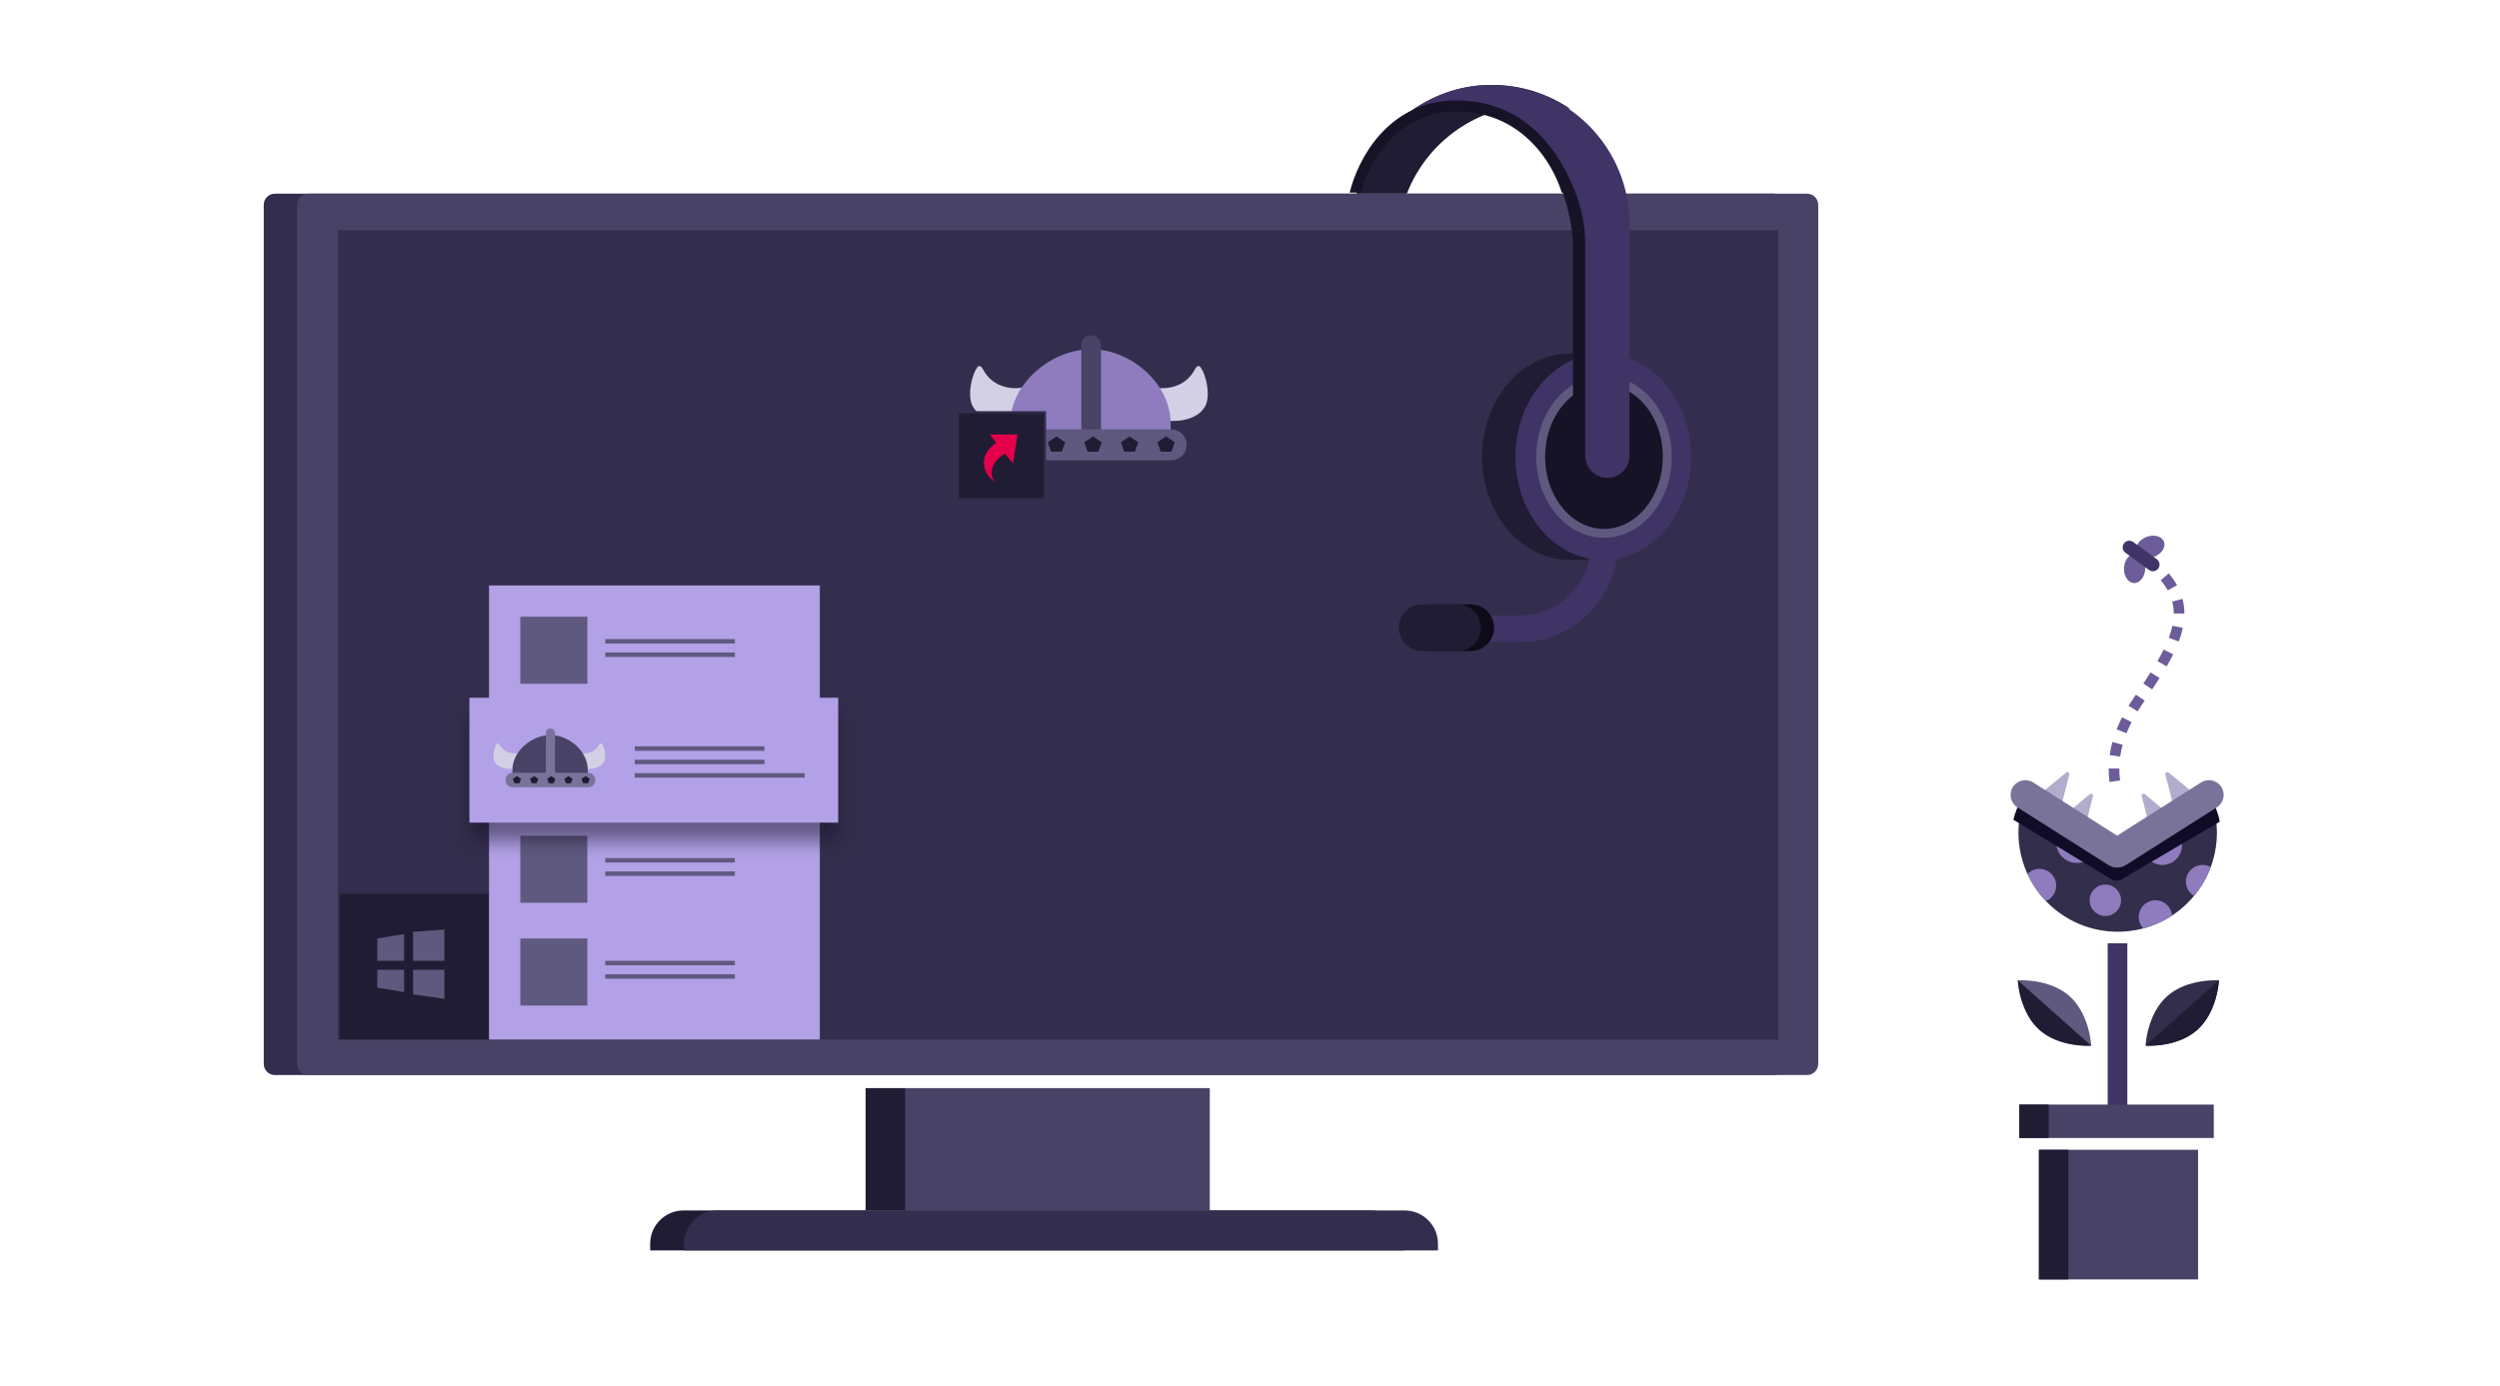
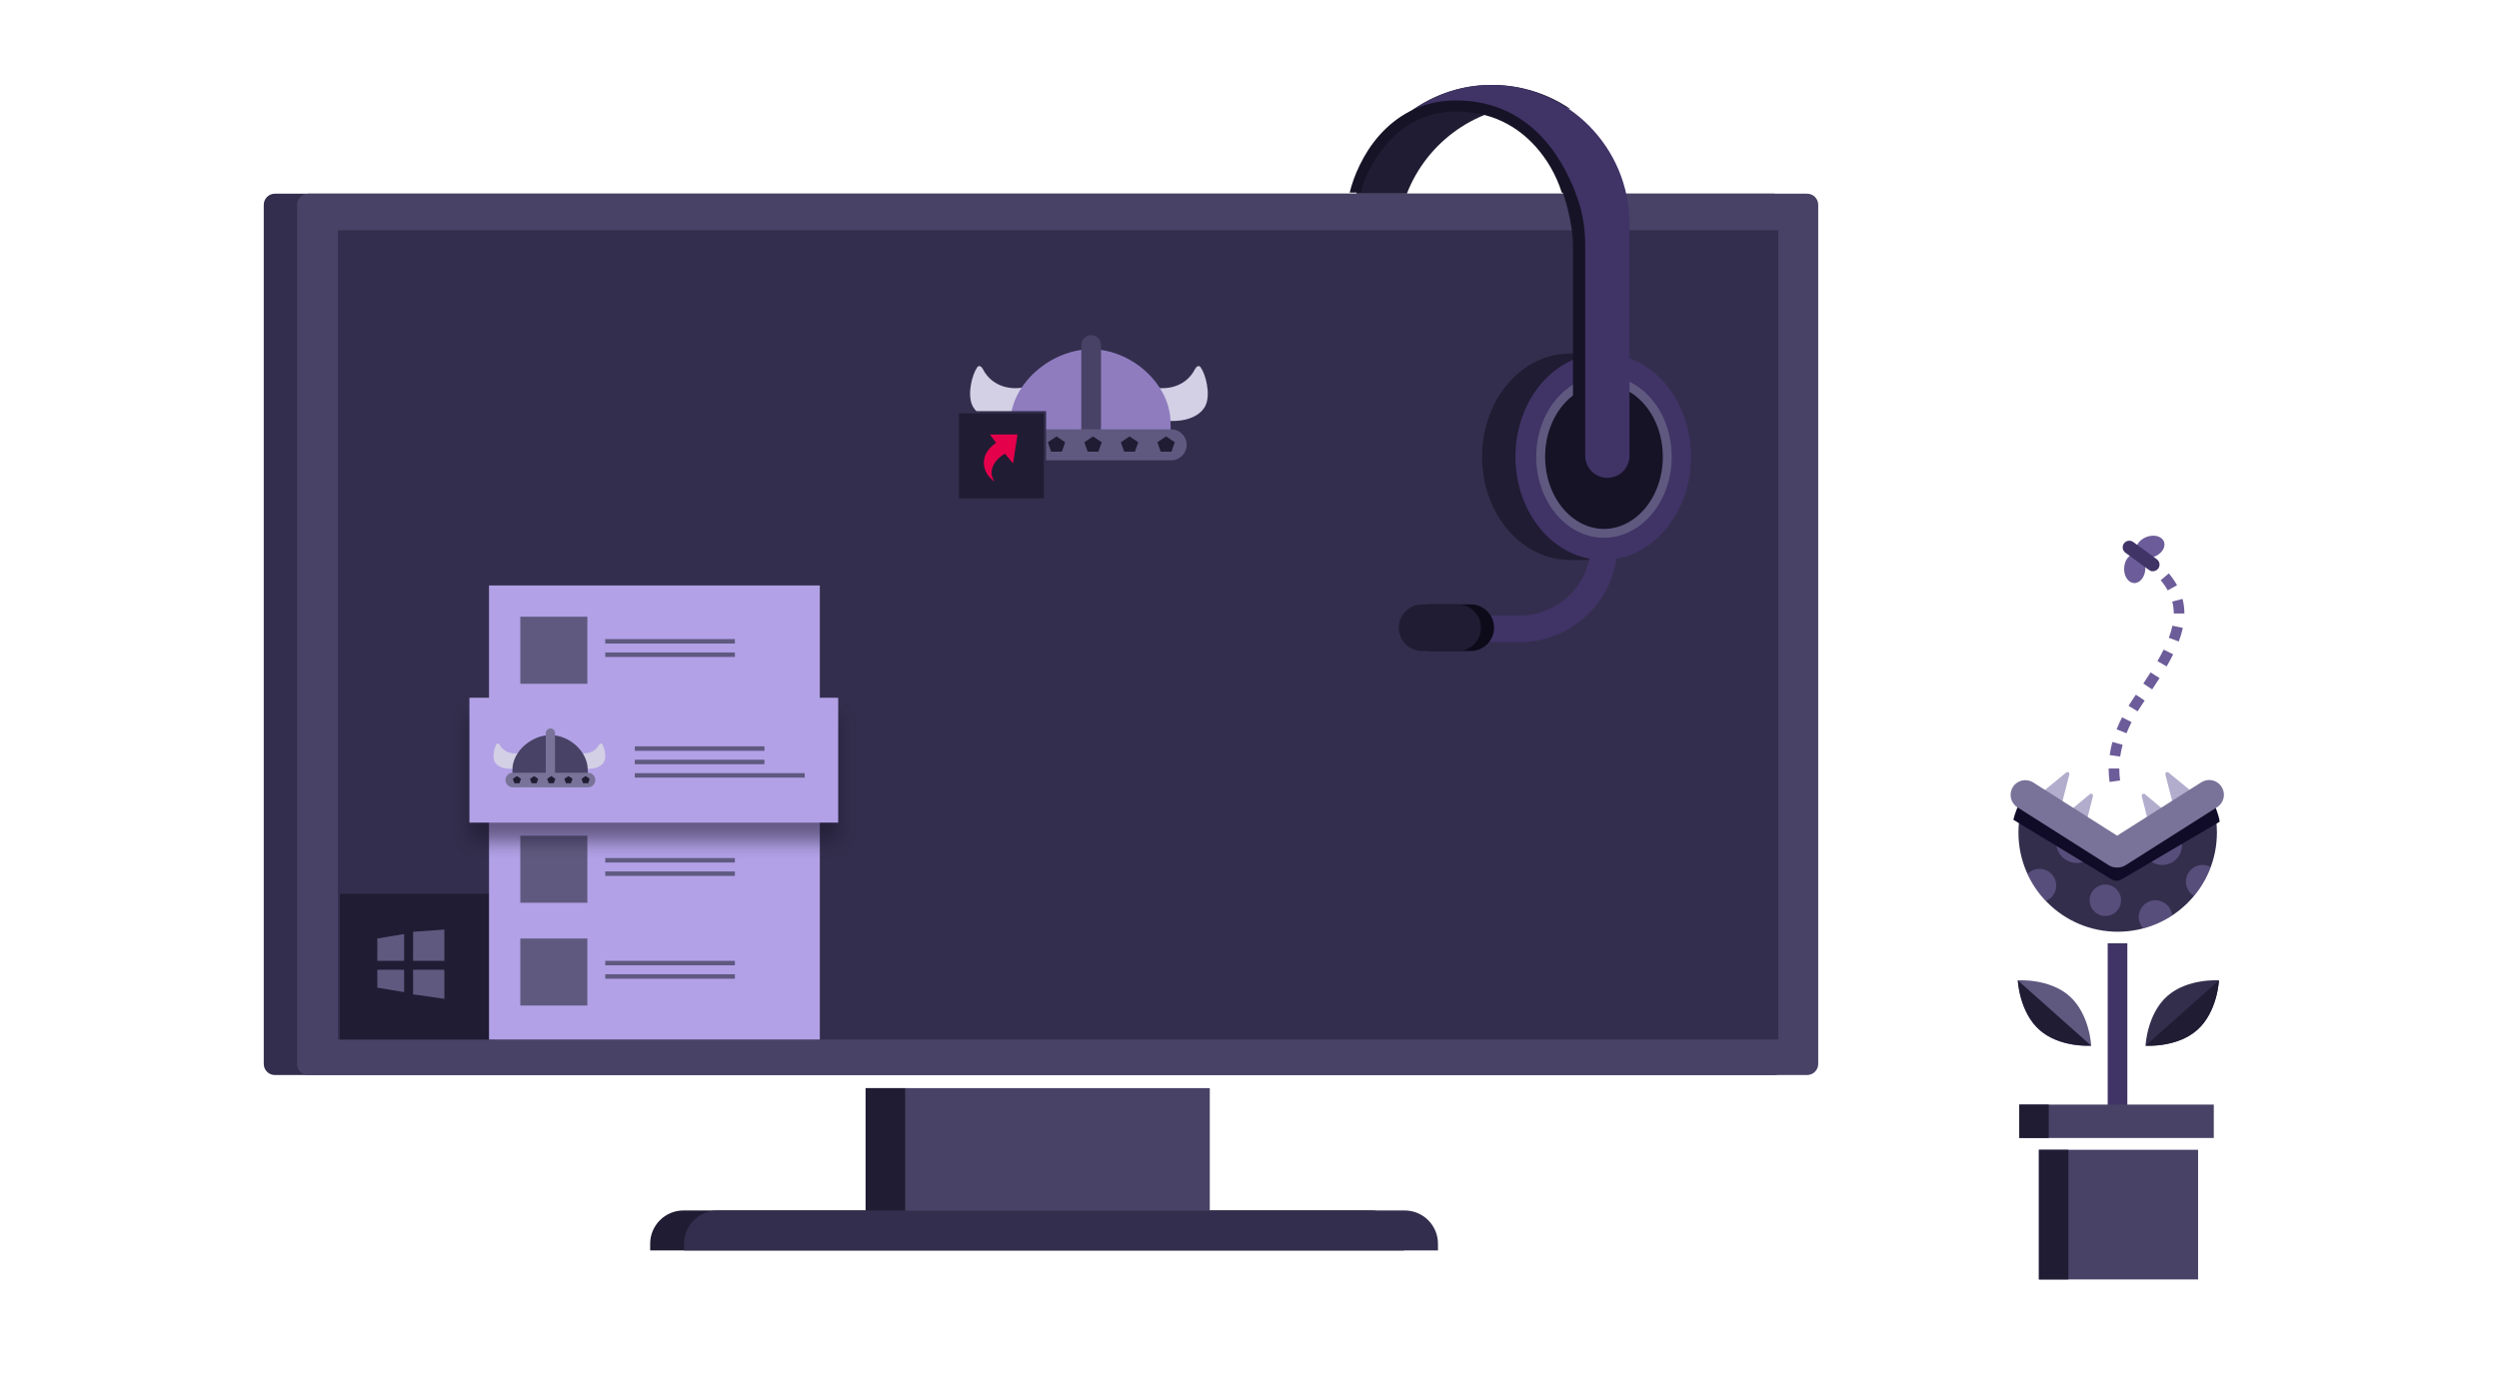
<svg xmlns="http://www.w3.org/2000/svg" width="559" height="310" viewBox="0 0 559 310" fill="none">
-   <path fill-rule="evenodd" clip-rule="evenodd" d="M474.814 166.65C474.566 167.558 474.384 168.439 474.262 169.293L471.91 168.956C472.047 168.003 472.248 167.025 472.522 166.023L474.814 166.65ZM474.063 171.969C474.059 172.894 474.123 173.785 474.245 174.64L471.892 174.974C471.755 174.007 471.682 173.001 471.687 171.958L474.063 171.969ZM476.807 161.58C476.374 162.43 475.999 163.261 475.678 164.073L473.468 163.198C473.818 162.315 474.224 161.415 474.691 160.5L476.807 161.58ZM481.708 125.033C482.131 125.366 482.533 125.702 482.914 126.039L481.339 127.818C480.993 127.512 480.626 127.206 480.236 126.898L481.708 125.033ZM478.912 158.01C478.649 158.403 478.399 158.792 478.161 159.178L476.139 157.93C476.392 157.52 476.658 157.106 476.936 156.69C477.216 156.271 477.496 155.854 477.774 155.44L479.747 156.764C479.468 157.179 479.19 157.594 478.912 158.01ZM483.071 151.725C482.537 152.567 481.984 153.413 481.421 154.262L479.441 152.949C479.999 152.108 480.542 151.277 481.064 150.454L483.071 151.725ZM485.143 128.304C485.878 129.174 486.489 130.057 486.983 130.955L484.901 132.101C484.489 131.351 483.97 130.597 483.328 129.837L485.143 128.304ZM486.118 146.409C485.672 147.31 485.181 148.214 484.657 149.118L482.601 147.927C483.104 147.058 483.57 146.201 483.989 145.355L486.118 146.409ZM488.21 134.006C488.494 135.092 488.625 136.183 488.627 137.276L486.251 137.279C486.25 136.377 486.141 135.487 485.911 134.607L488.21 134.006ZM488.276 140.503C488.06 141.521 487.751 142.537 487.371 143.55L485.147 142.715C485.492 141.795 485.764 140.894 485.951 140.01L488.276 140.503Z" fill="#6C5C99" />
-   <ellipse cx="481.003" cy="122.366" rx="2.376" ry="3.267" transform="rotate(69.5944 481.003 122.366)" fill="#6C5C99" />
-   <ellipse rx="2.376" ry="3.267" transform="matrix(0.998805 0.0488817 0.0488817 -0.998805 477.493 127.197)" fill="#6C5C99" />
-   <rect x="474.234" y="122.797" width="2.97" height="9.504" rx="1.485" transform="rotate(-53.8019 474.234 122.797)" fill="#403366" />
+   <path fill-rule="evenodd" clip-rule="evenodd" d="M474.814 166.65a21.65 21.65 0 00-.552 2.643l-2.352-.337c.137-.953.338-1.931.612-2.933l2.292.627zm-.751 5.319c-.004.925.06 1.816.182 2.671l-2.353.334a20.768 20.768 0 01-.205-3.016l2.376.011zm2.744-10.389c-.433.85-.808 1.681-1.129 2.493l-2.21-.875c.35-.883.756-1.783 1.223-2.698l2.116 1.08zm4.901-36.547c.423.333.825.669 1.206 1.006l-1.575 1.779a25.803 25.803 0 00-1.103-.92l1.472-1.865zm-2.796 32.977c-.263.393-.513.782-.751 1.168l-2.022-1.248c.253-.41.519-.824.797-1.24l.838-1.25 1.973 1.324-.835 1.246zm4.159-6.285c-.534.842-1.087 1.688-1.65 2.537l-1.98-1.313a145.02 145.02 0 001.623-2.495l2.007 1.271zm2.072-23.421c.735.87 1.346 1.753 1.84 2.651l-2.082 1.146a13.844 13.844 0 00-1.573-2.264l1.815-1.533zm.975 18.105a46.979 46.979 0 01-1.461 2.709l-2.056-1.191c.503-.869.969-1.726 1.388-2.572l2.129 1.054zm2.092-12.403a12.96 12.96 0 01.417 3.27l-2.376.003a10.56 10.56 0 00-.34-2.672l2.299-.601zm.066 6.497a21.257 21.257 0 01-.905 3.047l-2.224-.835c.345-.92.617-1.821.804-2.705l2.325.493z" fill="#6C5C99" />
+   <ellipse cx="481.003" cy="122.366" rx="2.376" ry="3.267" transform="rotate(69.594 481.003 122.366)" fill="#6C5C99" />
+   <ellipse rx="2.376" ry="3.267" transform="scale(1 -1) rotate(-2.802 -2361.838 -9826.098)" fill="#6C5C99" />
+   <rect x="474.234" y="122.797" width="2.97" height="9.504" rx="1.485" transform="rotate(-53.802 474.234 122.797)" fill="#403366" />
  <rect x="59" y="43.34" width="340.264" height="197.211" rx="2.484" fill="#332E4D" />
-   <rect x="270.617" y="270.855" width="68.055" height="27.377" transform="rotate(180 270.617 270.855)" fill="#484266" />
-   <rect x="202.562" y="270.855" width="8.942" height="27.377" transform="rotate(180 202.562 270.855)" fill="#201C33" />
-   <path d="M145.435 278.307C145.435 274.192 148.771 270.855 152.886 270.855H306.623C310.739 270.855 314.075 274.192 314.075 278.307V279.797H145.435V278.307Z" fill="#201C33" />
+   <path fill="#484266" d="M270.617 270.855h-68.055v-27.377h68.055z" />
+   <path fill="#201C33" d="M202.562 270.855h-8.942v-27.377h8.942zm-57.127 7.452a7.452 7.452 0 017.451-7.452h153.737a7.452 7.452 0 017.452 7.452v1.49h-168.64v-1.49z" />
  <rect x="66.451" y="43.34" width="340.264" height="197.211" rx="2.484" fill="#484266" />
-   <rect x="75.599" y="51.523" width="322.192" height="181.079" fill="#332E4D" />
-   <path d="M219.831 82.546C222.19 87.148 227.127 87.137 228.998 86.644L227.396 94.043C219.884 94.981 217.854 91.521 217.497 90.74C216.31 88.149 217.478 83.724 218.61 82.167C218.983 81.653 219.541 81.981 219.831 82.546Z" fill="#D3CFE5" />
-   <path d="M267.338 82.546C264.978 87.148 260.042 87.137 258.17 86.644L259.772 94.043C267.284 94.981 269.314 91.521 269.672 90.74C270.858 88.149 269.69 83.724 268.559 82.167C268.185 81.653 267.628 81.981 267.338 82.546Z" fill="#D3CFE5" />
-   <path d="M261.84 94.661C261.84 103.523 264.668 100.482 243.612 100.482C225.53 100.482 226.013 103.523 226.013 94.661C226.013 85.8 235.231 78.144 244.083 78.144C252.935 78.144 261.84 85.8 261.84 94.661Z" fill="#8E7CBF" />
-   <path d="M241.883 77.2C241.883 75.985 242.868 75 244.083 75C245.298 75 246.283 75.985 246.283 77.2V96.393H241.883V77.2Z" fill="#484266" />
+   <path fill="#332E4D" d="M75.599 51.523h322.192v181.079H75.599z" />
+   <path d="M219.831 82.546c2.359 4.602 7.296 4.591 9.167 4.098l-1.602 7.4c-7.512.938-9.542-2.523-9.899-3.304-1.187-2.59-.019-7.016 1.113-8.573.373-.514.931-.186 1.221.38zm47.507 0c-2.36 4.602-7.296 4.591-9.168 4.098l1.602 7.4c7.512.938 9.542-2.523 9.9-3.304 1.186-2.59.018-7.016-1.113-8.573-.374-.514-.931-.186-1.221.38z" fill="#D3CFE5" />
+   <path d="M261.84 94.661c0 8.862 2.828 5.821-18.228 5.821-18.082 0-17.599 3.041-17.599-5.82 0-8.862 9.218-16.518 18.07-16.518S261.84 85.8 261.84 94.661z" fill="#8E7CBF" />
+   <path d="M241.883 77.2a2.2 2.2 0 014.4 0v19.193h-4.4V77.2z" fill="#484266" />
  <rect x="222.712" y="96.078" width="42.741" height="6.921" rx="3.461" fill="#5F5980" />
-   <path d="M228.156 97.652L230.099 98.957L229.357 101.067H226.956L226.214 98.957L228.156 97.652Z" fill="#201C33" />
-   <path d="M236.327 97.652L238.27 98.957L237.528 101.067H235.126L234.384 98.957L236.327 97.652Z" fill="#201C33" />
-   <path d="M244.498 97.652L246.441 98.957L245.699 101.067H243.297L242.555 98.957L244.498 97.652Z" fill="#201C33" />
-   <path d="M252.67 97.652L254.613 98.957L253.871 101.067H251.47L250.727 98.957L252.67 97.652Z" fill="#201C33" />
-   <path d="M260.841 97.652L262.783 98.957L262.041 101.067H259.64L258.898 98.957L260.841 97.652Z" fill="#201C33" />
-   <path d="M314.699 43.341C319.192 31.717 330.487 23.471 343.712 23.471C346.325 23.471 348.863 23.793 351.288 24.399C346.298 20.992 340.264 19 333.763 19C318.899 19 306.472 29.418 303.402 43.341H314.699Z" fill="#201C33" />
-   <path d="M329.535 137.723H323.566C321.918 137.723 320.582 139.057 320.582 140.703C320.582 142.349 321.918 143.684 323.566 143.684H329.535V137.723Z" fill="#251F48" />
-   <path d="M358.883 123.457C365.902 119.933 370.821 111.744 370.821 102.204C370.821 92.665 365.902 84.475 358.883 80.952V79.106H351.422V79.107C351.339 79.106 351.256 79.106 351.173 79.106C340.321 79.106 331.525 89.447 331.525 102.204C331.525 114.962 340.321 125.303 351.173 125.303C351.256 125.303 351.339 125.303 351.422 125.302V125.303H358.883V123.457Z" fill="#201C33" />
-   <path d="M339.931 143.683H328.487C326.841 143.683 325.506 142.349 325.506 140.703C325.506 139.057 326.841 137.722 328.487 137.722H339.931C348.219 137.722 355.027 131.397 355.779 123.316H361.767C361 134.693 351.517 143.683 339.931 143.683Z" fill="#403366" />
+   <path d="M228.156 97.652l1.943 1.305-.742 2.11h-2.401l-.742-2.11 1.942-1.305zm8.171 0l1.943 1.305-.742 2.11h-2.402l-.742-2.11 1.943-1.305zm8.171 0l1.943 1.305-.742 2.11h-2.402l-.742-2.11 1.943-1.305zm8.172 0l1.943 1.305-.742 2.11h-2.401l-.743-2.11 1.943-1.305zm8.171 0l1.942 1.305-.742 2.11h-2.401l-.742-2.11 1.943-1.305zm53.858-54.312c4.493-11.623 15.788-19.87 29.013-19.87 2.613 0 5.151.323 7.576.93a30.975 30.975 0 00-17.525-5.4c-14.864 0-27.291 10.418-30.361 24.34h11.297z" fill="#201C33" />
+   <path d="M329.535 137.723h-5.969a2.982 2.982 0 00-2.984 2.98 2.983 2.983 0 002.984 2.981h5.969v-5.961z" fill="#251F48" />
+   <path d="M358.883 123.457c7.019-3.524 11.938-11.713 11.938-21.253 0-9.54-4.919-17.728-11.938-21.252v-1.846h-7.461v.001a17.224 17.224 0 00-.249-.001c-10.852 0-19.648 10.341-19.648 23.098 0 12.758 8.796 23.099 19.648 23.099l.249-.001v.001h7.461v-1.846z" fill="#201C33" />
+   <path d="M339.931 143.683h-11.444a2.98 2.98 0 110-5.961h11.444c8.288 0 15.096-6.325 15.848-14.406h5.988c-.767 11.377-10.25 20.367-21.836 20.367z" fill="#403366" />
  <ellipse cx="358.634" cy="102.204" rx="19.648" ry="23.099" fill="#403366" />
-   <path d="M372.948 102.206C372.948 111.845 366.449 119.344 358.79 119.344C351.131 119.344 344.633 111.845 344.633 102.206C344.633 92.566 351.131 85.068 358.79 85.068C366.449 85.068 372.948 92.566 372.948 102.206Z" fill="#161326" stroke="#5F5980" stroke-width="1.987" />
-   <path d="M347.116 37.629C350.345 43.093 351.859 51.015 351.859 54.619V101.958C351.859 104.702 354.104 106.926 356.848 106.926C359.592 106.926 361.835 104.702 361.835 101.958V50.135C361.835 48.153 360.139 38.266 359.784 36.387L347.116 37.629Z" fill="#161326" />
-   <path d="M323.618 23.483C321.015 23.483 318.734 23.856 316.318 24.464C321.289 21.048 327.054 19 333.53 19C350.635 19 364.503 32.94 364.503 50.135V101.97C364.503 104.706 362.284 106.925 359.547 106.925C356.81 106.925 354.591 104.706 354.591 101.97V54.618C354.591 37.423 340.724 23.483 323.618 23.483Z" fill="#403366" />
-   <path fill-rule="evenodd" clip-rule="evenodd" d="M343.48 32.776C339.643 28.514 333.775 24.733 324.988 24.971C318.534 25.146 313.775 28.145 310.411 31.923C307.027 35.725 305.127 39.995 304.396 43.1H301.912C302.724 39.653 304.859 34.424 308.556 30.272C312.274 26.095 317.643 22.685 324.92 22.488C334.57 22.227 341.101 26.421 345.326 31.115C349.521 35.775 351.759 41.304 352.332 43.1H349.352C348.835 41.478 347.347 37.072 343.48 32.776Z" fill="#161326" />
+   <path d="M372.948 102.206c0 9.639-6.499 17.138-14.158 17.138s-14.157-7.499-14.157-17.138c0-9.64 6.498-17.138 14.157-17.138s14.158 7.498 14.158 17.138z" fill="#161326" stroke="#5F5980" stroke-width="1.987" />
+   <path d="M347.116 37.629c3.229 5.464 4.743 13.386 4.743 16.99v47.339c0 2.744 2.245 4.968 4.989 4.968 2.744 0 4.987-2.224 4.987-4.968V50.135c0-1.982-1.696-11.869-2.051-13.748l-12.668 1.242z" fill="#161326" />
+   <path d="M323.618 23.483c-2.603 0-4.884.373-7.3.981C321.289 21.048 327.054 19 333.53 19c17.105 0 30.973 13.94 30.973 31.135v51.835a4.956 4.956 0 01-9.912 0V54.618c0-17.195-13.867-31.135-30.973-31.135z" fill="#403366" />
+   <path fill-rule="evenodd" clip-rule="evenodd" d="M343.48 32.776c-3.837-4.262-9.705-8.043-18.492-7.805-6.454.175-11.213 3.174-14.577 6.952-3.384 3.802-5.284 8.073-6.015 11.177h-2.484c.812-3.447 2.947-8.676 6.644-12.828 3.718-4.177 9.087-7.587 16.364-7.784 9.65-.261 16.181 3.933 20.406 8.627 4.195 4.66 6.433 10.189 7.006 11.985h-2.98a28.041 28.041 0 00-5.872-10.324z" fill="#161326" />
  <rect x="314.828" y="135.238" width="19.373" height="10.432" rx="5.216" fill="#0D0A1A" />
  <rect x="312.896" y="135.238" width="18.38" height="10.432" rx="5.216" fill="#201C33" />
-   <path d="M153.021 278.307C153.021 274.192 156.357 270.855 160.472 270.855H314.209C318.325 270.855 321.661 274.192 321.661 278.307V279.797H153.021V278.307Z" fill="#332E4D" />
-   <path d="M456.083 257.277H491.688V286.289H456.083V257.277Z" fill="#484266" />
-   <rect x="471.468" y="211.074" width="4.396" height="37.412" fill="#403366" />
-   <path d="M491.507 230.45C496.04 226.414 496.352 219.366 496.352 219.366C496.352 219.366 489.315 218.863 484.781 222.899C480.248 226.935 479.936 233.983 479.936 233.983C479.936 233.983 486.973 234.486 491.507 230.45Z" fill="#332E4C" />
-   <path d="M479.938 233.983C480.117 233.995 487.031 234.434 491.506 230.45C495.97 226.475 496.341 219.579 496.351 219.371L479.938 233.983Z" fill="#201C33" />
-   <path d="M456.208 230.45C451.675 226.414 451.363 219.366 451.363 219.366C451.363 219.366 458.4 218.863 462.933 222.899C467.467 226.935 467.779 233.983 467.779 233.983C467.779 233.983 460.741 234.486 456.208 230.45Z" fill="#5F5980" />
-   <path d="M467.777 233.983C467.598 233.995 460.684 234.434 456.21 230.45C451.745 226.475 451.374 219.579 451.364 219.371L467.777 233.983Z" fill="#201C33" />
-   <path fill-rule="evenodd" clip-rule="evenodd" d="M473.485 191.024C473.485 191.066 473.531 191.091 473.567 191.069C473.584 191.058 473.606 191.058 473.623 191.069C473.659 191.091 473.705 191.066 473.705 191.024V191.016C473.705 190.995 473.715 190.977 473.732 190.966L492.124 179.533C493.289 178.809 494.833 179.318 495.18 180.645C495.652 182.446 495.903 184.336 495.903 186.285C495.903 198.544 485.965 208.483 473.705 208.483C461.445 208.483 451.507 198.544 451.507 186.285C451.507 184.382 451.746 182.536 452.196 180.774C452.537 179.44 454.086 178.924 455.255 179.651L473.458 190.966C473.475 190.977 473.485 190.995 473.485 191.016V191.024Z" fill="#332E4C" />
-   <mask id="mask0" mask-type="alpha" maskUnits="userSpaceOnUse" x="451" y="177" width="45" height="32">
-     <path fill-rule="evenodd" clip-rule="evenodd" d="M473.705 190.682L473.595 190.614L473.485 190.682V190.546L453.145 177.902C452.089 180.489 451.507 183.32 451.507 186.287C451.507 198.546 461.445 208.485 473.705 208.485C485.965 208.485 495.903 198.546 495.903 186.287C495.903 183.278 495.304 180.409 494.22 177.793L473.705 190.546V190.682Z" fill="#7360AC" />
+   <path d="M153.021 278.307a7.452 7.452 0 017.451-7.452h153.737a7.452 7.452 0 017.452 7.452v1.49h-168.64v-1.49z" fill="#332E4D" />
+   <path d="M456.083 257.277h35.605v29.012h-35.605v-29.012z" fill="#484266" />
+   <path fill="#403366" d="M471.468 211.074h4.396v37.412h-4.396z" />
+   <path d="M491.507 230.45c4.533-4.036 4.845-11.084 4.845-11.084s-7.037-.503-11.571 3.533c-4.533 4.036-4.845 11.084-4.845 11.084s7.037.503 11.571-3.533z" fill="#332E4C" />
+   <path d="M479.938 233.983c.179.012 7.093.451 11.568-3.533 4.464-3.975 4.835-10.871 4.845-11.079l-16.413 14.612z" fill="#201C33" />
+   <path d="M456.208 230.45c-4.533-4.036-4.845-11.084-4.845-11.084s7.037-.503 11.57 3.533c4.534 4.036 4.846 11.084 4.846 11.084s-7.038.503-11.571-3.533z" fill="#5F5980" />
+   <path d="M467.777 233.983c-.179.012-7.093.451-11.567-3.533-4.465-3.975-4.836-10.871-4.846-11.079l16.413 14.612z" fill="#201C33" />
+   <path fill-rule="evenodd" clip-rule="evenodd" d="M473.485 191.024c0 .042.046.067.082.045a.052.052 0 01.056 0 .053.053 0 00.082-.045v-.008c0-.021.01-.039.027-.05l18.392-11.433c1.165-.724 2.709-.215 3.056 1.112a22.22 22.22 0 01.723 5.64c0 12.259-9.938 22.198-22.198 22.198s-22.198-9.939-22.198-22.198c0-1.903.239-3.749.689-5.511.341-1.334 1.89-1.85 3.059-1.123l18.203 11.315a.058.058 0 01.027.05v.008z" fill="#332E4C" />
+   <mask id="a" maskUnits="userSpaceOnUse" x="451" y="177" width="45" height="32">
+     <path fill-rule="evenodd" clip-rule="evenodd" d="M473.705 190.682l-.11-.068-.11.068v-.136l-20.34-12.644a22.137 22.137 0 00-1.638 8.385c0 12.259 9.938 22.198 22.198 22.198s22.198-9.939 22.198-22.198c0-3.009-.599-5.878-1.683-8.494l-20.515 12.753v.136z" fill="#7360AC" />
  </mask>
-   <g mask="url(#mask0)">
-     <circle cx="482.151" cy="205.189" r="3.736" fill="#8E7CBF" />
-     <circle cx="492.701" cy="197.275" r="3.736" fill="#8E7CBF" />
-     <circle cx="456.217" cy="198.154" r="3.736" fill="#8E7CBF" />
-     <circle cx="470.942" cy="201.45" r="3.517" fill="#8E7CBF" />
-     <circle cx="464.569" cy="188.483" r="4.615" fill="#8E7CBF" />
-     <circle cx="483.69" cy="189.146" r="4.396" fill="#8E7CBF" />
+   <g mask="url(#a)" fill="#8E7CBF">
+     <circle cx="482.151" cy="205.189" r="3.736" />
+     <circle cx="492.701" cy="197.275" r="3.736" />
+     <circle cx="456.217" cy="198.154" r="3.736" />
+     <circle cx="470.942" cy="201.45" r="3.517" />
+     <circle cx="464.569" cy="188.483" r="4.615" />
+     <circle cx="483.69" cy="189.146" r="4.396" />
  </g>
-   <path d="M474.575 196.768L496.522 183.87C496.294 182.182 495.443 180.286 494.962 179.141L473.672 191.367V191.498L473.558 191.432L473.443 191.498V191.367L451.97 179.035C451.451 180.251 450.639 182.118 450.368 183.431L472.321 196.752C473.013 197.171 473.878 197.177 474.575 196.768Z" fill="#100B26" />
-   <path d="M462.187 172.854L457.073 177.055L461.249 179.692L462.892 173.303C462.998 172.892 462.516 172.584 462.187 172.854Z" fill="#B2ADCC" />
-   <path d="M467.462 177.706L463.667 180.88L466.948 182.99L468.17 178.151C468.274 177.738 467.789 177.433 467.462 177.706Z" fill="#B2ADCC" />
-   <path d="M485.074 172.854L490.188 177.055L486.013 179.692L484.37 173.303C484.264 172.892 484.746 172.584 485.074 172.854Z" fill="#B2ADCC" />
-   <path d="M479.8 177.706L483.595 180.88L480.314 182.99L479.092 178.151C478.987 177.738 479.473 177.433 479.8 177.706Z" fill="#B2ADCC" />
-   <path d="M450.262 176.101C451.238 174.564 453.275 174.108 454.812 175.084L473.583 186.992L492.354 175.084C493.891 174.108 495.928 174.564 496.904 176.101C497.879 177.639 497.424 179.676 495.886 180.651L475.472 193.603C474.886 193.974 474.228 194.138 473.583 194.114C472.939 194.138 472.28 193.974 471.694 193.603L451.28 180.651C449.743 179.676 449.287 177.639 450.262 176.101Z" fill="#797399" />
-   <path d="M451.687 247.164H495.204V254.637H451.687V247.164Z" fill="#484266" />
-   <rect x="456.083" y="257.277" width="6.593" height="29.011" fill="#201C33" />
-   <rect x="451.687" y="247.164" width="6.593" height="7.473" fill="#201C33" />
-   <rect x="142.401" y="167" width="29" height="1" fill="#5F5980" />
-   <rect x="142.401" y="170" width="29" height="1" fill="#5F5980" />
-   <rect x="142.401" y="173" width="38" height="1" fill="#5F5980" />
-   <rect x="214.25" y="92.25" width="19.5" height="19.5" fill="#201C33" stroke="#332E4C" stroke-width="0.5" />
-   <path d="M221.443 97.227L222.807 99.092C218.21 102.288 220.321 106.487 222.512 107.746C220.436 104.978 223.468 102.096 224.816 101.532L226.6 103.696L227.614 97.227H221.443Z" fill="#E5004C" />
-   <rect x="76" y="200" width="34.451" height="32.604" fill="#201C33" />
-   <path d="M92.401 215V208.5L99.401 208V215H92.401Z" fill="#5F5980" />
-   <path d="M92.401 222.5V217H99.401V223.5L92.401 222.5Z" fill="#5F5980" />
-   <path d="M90.401 209L84.401 210V215H90.401V209Z" fill="#5F5980" />
-   <path d="M84.401 221V217H90.401V222L84.401 221Z" fill="#5F5980" />
-   <rect x="109.386" y="131" width="74" height="101.604" fill="#B2A1E6" />
-   <rect x="116.386" y="138" width="15" height="15" fill="#5F5980" />
-   <rect x="135.386" y="143" width="29" height="1" fill="#5F5980" />
-   <rect x="135.386" y="146" width="29" height="1" fill="#5F5980" />
-   <rect x="116.386" y="187" width="15" height="15" fill="#5F5980" />
-   <rect x="135.386" y="192" width="29" height="1" fill="#5F5980" />
-   <rect x="135.386" y="195" width="29" height="1" fill="#5F5980" />
-   <rect x="116.386" y="210" width="15" height="15" fill="#5F5980" />
-   <rect x="135.386" y="215" width="29" height="1" fill="#5F5980" />
-   <rect x="135.386" y="218" width="29" height="1" fill="#5F5980" />
+   <path d="M474.575 196.768l21.947-12.898c-.228-1.688-1.079-3.584-1.56-4.729l-21.29 12.226v.131l-.114-.066-.115.066v-.131l-21.473-12.332c-.519 1.216-1.331 3.083-1.602 4.396l21.953 13.321a2.2 2.2 0 002.254.016z" fill="#100B26" />
+   <path d="M462.187 172.854l-5.114 4.201 4.176 2.637 1.643-6.389a.44.44 0 00-.705-.449zm5.275 4.852l-3.795 3.174 3.281 2.11 1.222-4.839a.44.44 0 00-.708-.445zm17.612-4.852l5.114 4.201-4.175 2.637-1.643-6.389a.44.44 0 01.704-.449zm-5.274 4.852l3.795 3.174-3.281 2.11-1.222-4.839a.44.44 0 01.708-.445z" fill="#B2ADCC" />
+   <path d="M450.262 176.101a3.297 3.297 0 014.55-1.017l18.771 11.908 18.771-11.908a3.297 3.297 0 113.532 5.567l-20.414 12.952a3.291 3.291 0 01-1.889.511 3.293 3.293 0 01-1.889-.511l-20.414-12.952a3.298 3.298 0 01-1.018-4.55z" fill="#797399" />
+   <path d="M451.687 247.164h43.517v7.473h-43.517v-7.473z" fill="#484266" />
+   <path fill="#201C33" d="M456.083 257.277h6.593v29.011h-6.593zm-4.396-10.113h6.593v7.473h-6.593z" />
+   <path fill="#5F5980" d="M142.401 167h29v1h-29zm0 3h29v1h-29zm0 3h38v1h-38z" />
+   <path fill="#201C33" stroke="#332E4C" stroke-width=".5" d="M214.25 92.25h19.5v19.5h-19.5z" />
+   <path d="M221.443 97.227l1.364 1.865c-4.597 3.196-2.486 7.395-.295 8.654-2.076-2.768.956-5.65 2.304-6.214l1.784 2.164 1.014-6.47h-6.171z" fill="#E5004C" />
+   <path fill="#201C33" d="M76 200h34.451v32.604H76z" />
+   <path d="M92.401 215v-6.5l7-.5v7h-7zm0 7.5V217h7v6.5l-7-1zm-2-13.5l-6 1v5h6v-6zm-6 12v-4h6v5l-6-1z" fill="#5F5980" />
+   <path fill="#B2A1E6" d="M109.386 131h74v101.604h-74z" />
+   <path fill="#5F5980" d="M116.386 138h15v15h-15zm19 5h29v1h-29zm0 3h29v1h-29zm-19 41h15v15h-15zm19 5h29v1h-29zm0 3h29v1h-29zm-19 15h15v15h-15zm19 5h29v1h-29zm0 3h29v1h-29z" />
  <g filter="url(#filter0_d)">
-     <rect x="105" y="156.129" width="82.499" height="27.943" fill="#B2A1E6" />
+     <path fill="#B2A1E6" d="M105 156.129h82.499v27.943H105z" />
  </g>
-   <path d="M111.835 166.763C112.984 168.711 115.178 168.699 116.027 168.475L115.274 171.954C111.742 172.395 110.787 170.768 110.619 170.4C110.107 169.283 110.528 167.439 111.011 166.577C111.232 166.184 111.606 166.374 111.835 166.763Z" fill="#D3CFE5" />
-   <path d="M133.936 166.763C132.787 168.711 130.593 168.699 129.743 168.475L130.496 171.954C134.029 172.395 134.983 170.768 135.151 170.4C135.663 169.283 135.243 167.439 134.759 166.577C134.538 166.184 134.165 166.374 133.936 166.763Z" fill="#D3CFE5" />
-   <path d="M131.469 172.247C131.469 176.413 132.799 174.983 122.898 174.983C114.396 174.983 114.623 176.413 114.623 172.247C114.623 168.08 118.958 164.48 123.12 164.48C127.282 164.48 131.469 168.08 131.469 172.247Z" fill="#484266" />
-   <path d="M122.086 164.034C122.086 163.463 122.549 163 123.12 163C123.692 163 124.155 163.463 124.155 164.034V173.059H122.086V164.034Z" fill="#797399" />
+   <path d="M111.835 166.763c1.149 1.948 3.343 1.936 4.192 1.712l-.753 3.479c-3.532.441-4.487-1.186-4.655-1.554-.512-1.117-.091-2.961.392-3.823.221-.393.595-.203.824.186zm22.101 0c-1.149 1.948-3.343 1.936-4.193 1.712l.753 3.479c3.533.441 4.487-1.186 4.655-1.554.512-1.117.092-2.961-.392-3.823-.221-.393-.594-.203-.823.186z" fill="#D3CFE5" />
+   <path d="M131.469 172.247c0 4.166 1.33 2.736-8.571 2.736-8.502 0-8.275 1.43-8.275-2.736 0-4.167 4.335-7.767 8.497-7.767s8.349 3.6 8.349 7.767z" fill="#484266" />
+   <path d="M122.086 164.034a1.034 1.034 0 012.069 0v9.025h-2.069v-9.025z" fill="#797399" />
  <rect x="113.071" y="172.91" width="20.097" height="3.254" rx="1.627" fill="#797399" />
-   <path d="M115.631 173.652L116.544 174.266L116.196 175.258H115.066L114.717 174.266L115.631 173.652Z" fill="#201C33" />
-   <path d="M119.473 173.652L120.387 174.266L120.038 175.258H118.909L118.56 174.266L119.473 173.652Z" fill="#201C33" />
-   <path d="M123.315 173.652L124.229 174.266L123.88 175.258H122.75L122.402 174.266L123.315 173.652Z" fill="#201C33" />
-   <path d="M127.158 173.652L128.071 174.266L127.722 175.258H126.593L126.244 174.266L127.158 173.652Z" fill="#201C33" />
-   <path d="M130.999 173.652L131.913 174.266L131.564 175.258H130.435L130.086 174.266L130.999 173.652Z" fill="#201C33" />
-   <rect x="142" y="167" width="29" height="1" fill="#5F5980" />
-   <rect x="142" y="170" width="29" height="1" fill="#5F5980" />
-   <rect x="142" y="173" width="38" height="1" fill="#5F5980" />
+   <path d="M115.631 173.652l.913.614-.348.992h-1.13l-.349-.992.914-.614zm3.842 0l.914.614-.349.992h-1.129l-.349-.992.913-.614zm3.842 0l.914.614-.349.992h-1.13l-.348-.992.913-.614zm3.843 0l.913.614-.349.992h-1.129l-.349-.992.914-.614zm3.841 0l.914.614-.349.992h-1.129l-.349-.992.913-.614z" fill="#201C33" />
+   <path fill="#5F5980" d="M142 167h29v1h-29zm0 3h29v1h-29zm0 3h38v1h-38z" />
  <defs>
    <filter id="filter0_d" x="101" y="156.129" width="90.499" height="35.943" filterUnits="userSpaceOnUse" color-interpolation-filters="sRGB">
      <feFlood flood-opacity="0" result="BackgroundImageFix" />
-       <feColorMatrix in="SourceAlpha" type="matrix" values="0 0 0 0 0 0 0 0 0 0 0 0 0 0 0 0 0 0 127 0" />
+       <feColorMatrix in="SourceAlpha" values="0 0 0 0 0 0 0 0 0 0 0 0 0 0 0 0 0 0 127 0" />
      <feOffset dy="4" />
      <feGaussianBlur stdDeviation="2" />
-       <feColorMatrix type="matrix" values="0 0 0 0 0.086 0 0 0 0 0.075 0 0 0 0 0.149 0 0 0 0.5 0" />
-       <feBlend mode="normal" in2="BackgroundImageFix" result="effect1_dropShadow" />
-       <feBlend mode="normal" in="SourceGraphic" in2="effect1_dropShadow" result="shape" />
+       <feColorMatrix values="0 0 0 0 0.086 0 0 0 0 0.075 0 0 0 0 0.149 0 0 0 0.5 0" />
+       <feBlend in2="BackgroundImageFix" result="effect1_dropShadow" />
+       <feBlend in="SourceGraphic" in2="effect1_dropShadow" result="shape" />
    </filter>
  </defs>
</svg>
